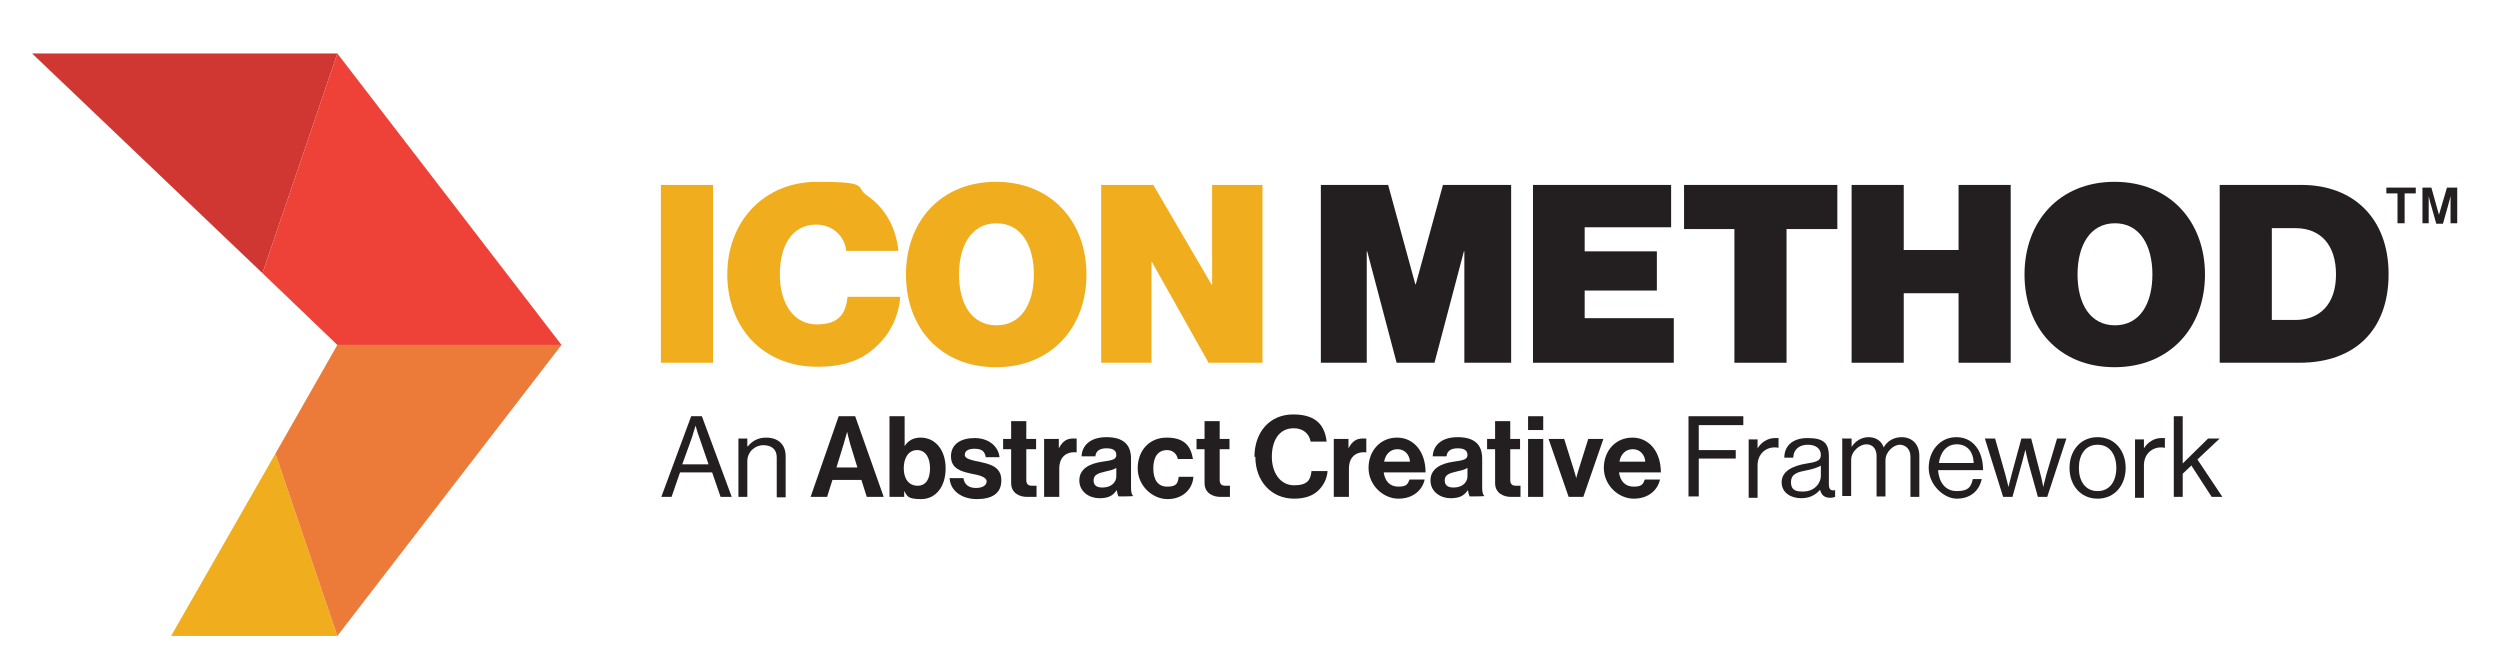
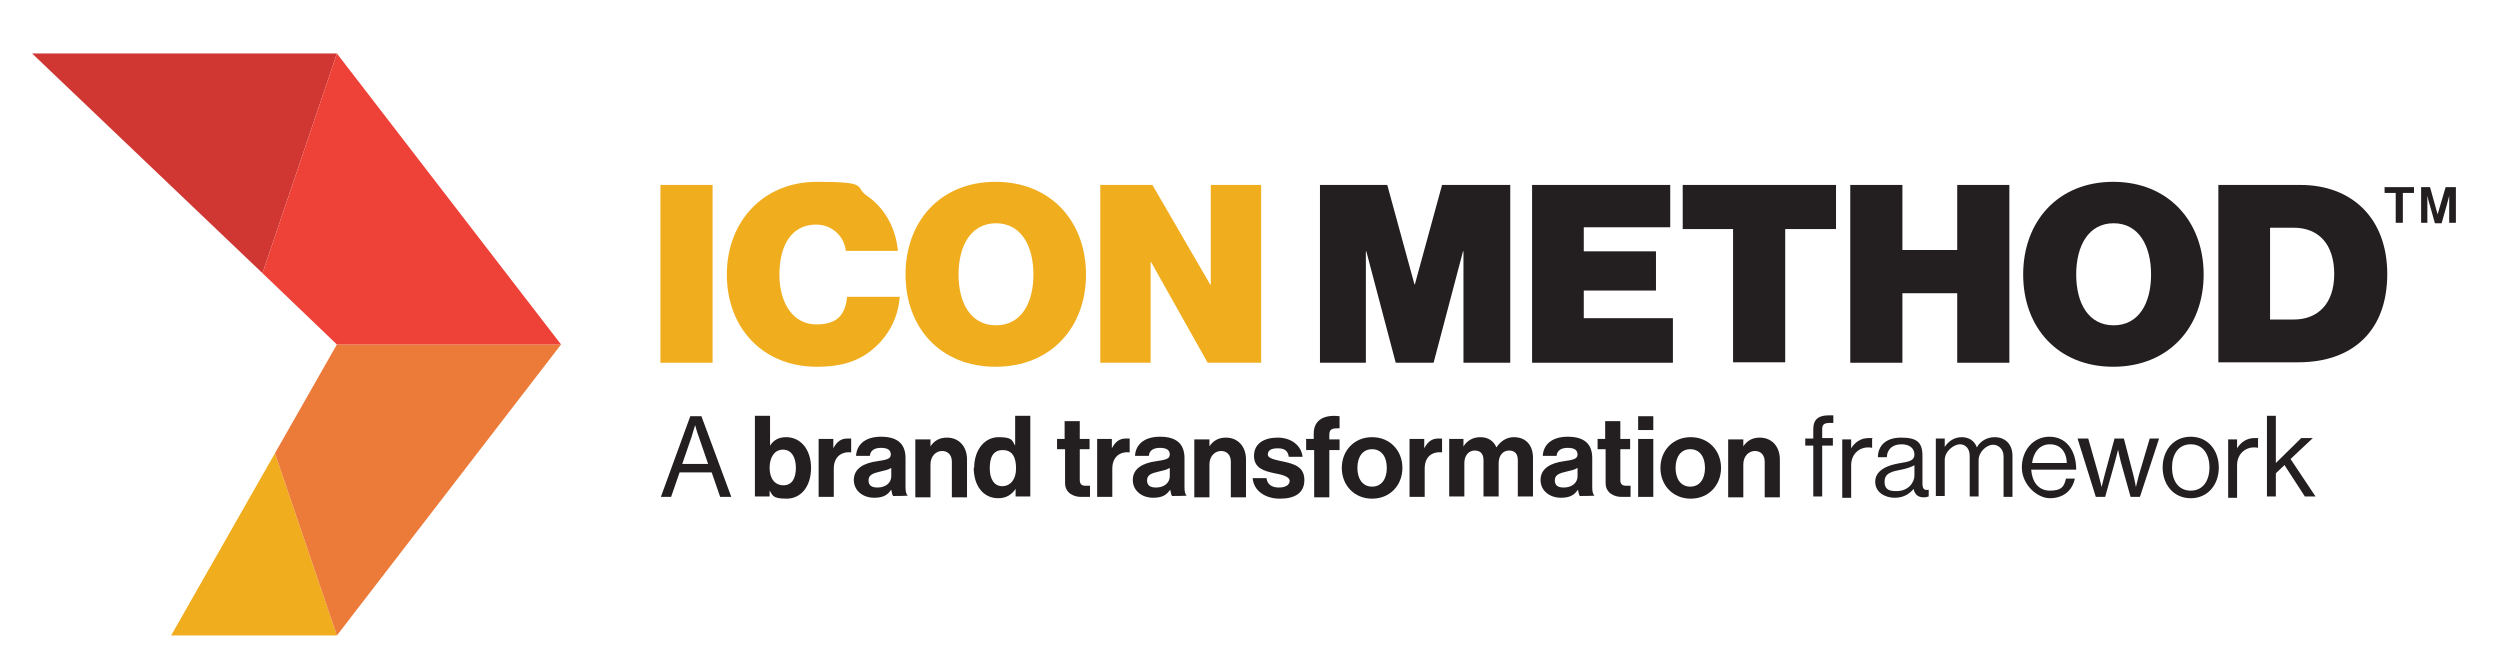
<svg xmlns="http://www.w3.org/2000/svg" id="Layer_1" version="1.1" viewBox="0 0 561 150">
  <defs>
    <style>
      .st0 {
        fill: #231f20;
      }

      .st1 {
        fill: #ec7a39;
      }

      .st2 {
        fill: #d03733;
      }

      .st3 {
        fill: #f0ad1e;
      }

      .st4 {
        fill: #ee4137;
      }
    </style>
  </defs>
  <g>
-     <path class="st3" d="M148.3,41.5h11.7v39.9h-11.7v-39.9Z" />
-     <path class="st3" d="M163.2,61.6c0-11.9,8.2-20.8,20.2-20.8s8.3,1.1,11.2,3.1c4.1,2.8,6.5,7.3,7,12.4h-11.7c-.3-3.1-2.9-5.9-6.7-5.9-5.5,0-8.2,4.7-8.2,11.2s3.1,11.2,8.3,11.2,6.5-2.7,6.9-6.2h11.8c-.3,4.4-2.3,8.3-5.2,11-3.4,3.3-7.6,4.7-13.4,4.7-12.2,0-20.2-8.8-20.2-20.8Z" />
-     <path class="st3" d="M203.3,61.6c0-11.9,7.8-20.8,20.2-20.8s20.3,8.9,20.3,20.8-7.9,20.8-20.3,20.8-20.2-8.8-20.2-20.8ZM232,61.6c0-6.5-2.8-11.5-8.4-11.5s-8.4,5-8.4,11.5,2.8,11.4,8.4,11.4,8.4-4.9,8.4-11.4Z" />
-     <path class="st3" d="M247.1,41.5h11.7l13.1,22.4h.1v-22.4h11.3v39.9h-12.1l-12.7-22.6h-.1v22.6h-11.3v-39.9Z" />
-     <path class="st0" d="M296.3,41.5h15.2l6.1,22.3h.1l6.1-22.3h15.3v39.9h-10.5v-25h-.1l-6.6,25h-8.5l-6.6-25h-.1v25h-10.3v-39.9Z" />
-     <path class="st0" d="M343.9,41.5h31.1v9.5h-19.4v5.4h16.2v8.8h-16.2v6.2h20v10h-31.6v-39.9Z" />
-     <path class="st0" d="M377.9,41.5h34.4v9.9h-11.4v30h-11.7v-30h-11.3v-9.9Z" />
-     <path class="st0" d="M415.5,41.5h11.7v14.6h12.3v-14.6h11.7v39.9h-11.7v-15.6h-12.3v15.6h-11.7v-39.9Z" />
-     <path class="st0" d="M454.3,61.6c0-11.9,7.8-20.8,20.2-20.8s20.3,8.9,20.3,20.8-7.9,20.8-20.3,20.8-20.2-8.8-20.2-20.8ZM483,61.6c0-6.5-2.8-11.5-8.4-11.5s-8.4,5-8.4,11.5,2.8,11.4,8.4,11.4,8.4-4.9,8.4-11.4Z" />
-     <path class="st0" d="M498.1,41.5h18.4c11.5,0,19.5,7.4,19.5,20s-7.6,19.9-20,19.9h-17.9v-39.9ZM515.1,71.8c5.4,0,9.1-3.5,9.1-10.2s-3.5-10.4-9.1-10.4h-5.3v20.6h5.3Z" />
-     <path class="st0" d="M535.5,42.1h6.6v1.3h-2.5v6.7h-1.6v-6.7h-2.5v-1.3ZM543.4,42.1h2.2l1.7,6.1h0l1.8-6.1h2.3v8h-1.5v-6.1h0s-.3,1.3-.6,2.3l-1.1,3.9h-1.5l-1.1-3.9c-.3-.9-.6-2.3-.6-2.3h0v6.1h-1.4v-8Z" />
+     <path class="st3" d="M148.2,41.5h11.7v39.9h-11.7v-39.9Z" />
+     <path class="st3" d="M163.1,61.6c0-11.9,8.2-20.8,20.2-20.8s8.3,1.1,11.2,3.1c4.1,2.8,6.5,7.3,7,12.4h-11.7c-.3-3.1-2.9-5.9-6.7-5.9-5.5,0-8.2,4.7-8.2,11.2s3.1,11.2,8.3,11.2,6.5-2.7,6.9-6.2h11.8c-.3,4.4-2.3,8.3-5.2,11-3.4,3.3-7.6,4.7-13.4,4.7-12.2,0-20.2-8.8-20.2-20.7Z" />
+     <path class="st3" d="M203.2,61.6c0-11.9,7.8-20.8,20.2-20.8s20.3,8.9,20.3,20.8-7.9,20.7-20.3,20.7-20.2-8.8-20.2-20.7ZM231.9,61.6c0-6.5-2.8-11.5-8.4-11.5s-8.4,5-8.4,11.5,2.8,11.4,8.4,11.4,8.4-4.9,8.4-11.4Z" />
+     <path class="st3" d="M246.9,41.5h11.7l13,22.4h.1v-22.4h11.3v39.9h-12l-12.7-22.6h-.1v22.6h-11.3v-39.9Z" />
+     <path class="st0" d="M296.1,41.5h15.2l6.1,22.3h.1l6.1-22.3h15.3v39.9h-10.5v-25h-.1l-6.6,25h-8.5l-6.6-25h-.1v25h-10.3v-39.9Z" />
+     <path class="st0" d="M343.7,41.5h31.1v9.5h-19.4v5.4h16.2v8.8h-16.2v6.2h20v10h-31.6v-39.9Z" />
+     <path class="st0" d="M377.7,41.5h34.3v9.9h-11.4v29.9h-11.7v-29.9h-11.3v-9.9Z" />
+     <path class="st0" d="M415.2,41.5h11.7v14.6h12.3v-14.6h11.7v39.9h-11.7v-15.6h-12.3v15.6h-11.7v-39.9Z" />
+     <path class="st0" d="M454,61.6c0-11.9,7.8-20.8,20.2-20.8s20.3,8.9,20.3,20.8-7.9,20.7-20.3,20.7-20.2-8.8-20.2-20.7ZM482.7,61.6c0-6.5-2.8-11.5-8.4-11.5s-8.4,5-8.4,11.5,2.8,11.4,8.4,11.4,8.4-4.9,8.4-11.4Z" />
+     <path class="st0" d="M497.8,41.5h18.4c11.5,0,19.5,7.4,19.5,20s-7.6,19.8-20,19.8h-17.9v-39.9ZM514.7,71.7c5.4,0,9.1-3.5,9.1-10.2s-3.5-10.4-9.1-10.4h-5.3v20.6h5.3Z" />
+     <path class="st0" d="M535.1,42h6.6v1.3h-2.5v6.7h-1.6v-6.7h-2.5v-1.3ZM543.1,42h2.2l1.7,6.1h0l1.8-6.1h2.3v8h-1.5v-6.1h0s-.3,1.3-.6,2.3l-1.1,3.9h-1.5l-1.1-3.9c-.3-.9-.6-2.3-.6-2.3h0v6.1h-1.4v-8Z" />
  </g>
  <g>
-     <path class="st0" d="M154.9,93.4h2.6l6.7,18.1h-2.5l-1.9-5.5h-7.2l-1.9,5.5h-2.3l6.7-18.1ZM153.1,104.2h5.9l-2.1-6.1c-.4-1-.8-2.6-.8-2.6h0s-.5,1.5-.8,2.6l-2.2,6.1Z" />
-     <path class="st0" d="M167.8,100.2h0c.9-1.2,2.3-2,4.1-2,2.7,0,4.4,1.5,4.4,4.2v9.2h-2v-9c0-1.7-1.1-2.7-3-2.7s-3.6,1.5-3.6,3.6v8h-2v-13.1h2v1.7Z" />
-     <path class="st0" d="M188.1,93.4h3.8l6.4,18.1h-3.8l-1.2-3.8h-6.5l-1.2,3.8h-3.7l6.3-18.1ZM187.6,104.9h4.8l-1.6-5.2c-.3-1-.7-2.8-.7-2.8h0s-.5,1.8-.8,2.8l-1.6,5.2Z" />
-     <path class="st0" d="M202.9,109.9h0v1.6h-3.3v-18.1h3.4v6.7h0c.7-1.1,1.8-1.9,3.6-1.9,3.3,0,5.6,2.8,5.6,6.9s-2.2,6.9-5.5,6.9-3.1-.8-3.9-2ZM208.7,105.1c0-2.4-1-4.1-2.9-4.1s-3,1.7-3,4.1,1.2,3.9,3.1,3.9,2.8-1.5,2.8-4Z" />
-     <path class="st0" d="M213,107.3h3.2c.2,1.5,1.3,2.2,2.8,2.2s2.4-.6,2.4-1.5-1.6-1.4-3.4-1.7c-2.3-.5-4.6-1.1-4.6-3.9s2.3-4.1,5.3-4.1,5.3,1.7,5.6,4.3h-3.1c-.2-1.4-1-1.9-2.5-1.9s-2.2.5-2.2,1.4,1.7,1.2,3.6,1.6c2.2.5,4.6,1.1,4.6,4.1s-2.2,4.2-5.5,4.2-5.9-1.8-6.1-4.6Z" />
-     <path class="st0" d="M225.1,98.5h1.8v-4h3.4v4h2.2v2.3h-2.2v6.9c0,1,.5,1.3,1.3,1.3s1,0,1,0v2.5s-.8,0-2.2,0-3.5-.7-3.5-3.1v-7.6h-1.8v-2.3Z" />
-     <path class="st0" d="M237.6,100.6h0c.8-1.5,1.7-2.2,3.2-2.2s.6,0,.8.1v3h0c-2.3-.2-3.9,1-3.9,3.7v6.3h-3.4v-13h3.3v2.1Z" />
-     <path class="st0" d="M250.5,110.1h0c-.7,1-1.6,1.7-3.8,1.7s-4.5-1.4-4.5-4,2.3-3.8,5.2-4.2c2.2-.3,3.1-.5,3.1-1.5s-.7-1.5-2.2-1.5-2.4.6-2.5,1.8h-3.1c.1-2.3,1.8-4.3,5.6-4.3s5.5,1.7,5.5,4.8v6.6c0,1,.2,1.6.5,1.8h0c0,.1-3.3.1-3.3.1-.2-.3-.3-.9-.4-1.4ZM250.5,106.9v-1.9c-.6.4-1.5.6-2.4.8-1.8.4-2.7.8-2.7,2s.8,1.6,2,1.6c2,0,3.1-1.2,3.1-2.5Z" />
-     <path class="st0" d="M255.3,105.1c0-3.9,2.5-6.9,6.5-6.9s5.4,1.9,5.9,4.8h-3.4c-.2-1.1-1.1-2-2.4-2-2.1,0-3.1,1.6-3.1,4.1s1,4.1,3.1,4.1,2.4-.7,2.6-2.2h3.3c-.2,2.8-2.4,5-5.8,5s-6.7-3-6.7-6.9Z" />
-     <path class="st0" d="M268.5,98.5h1.8v-4h3.4v4h2.2v2.3h-2.2v6.9c0,1,.5,1.3,1.3,1.3s1,0,1,0v2.5s-.8,0-2.2,0-3.5-.7-3.5-3.1v-7.6h-1.8v-2.3Z" />
-     <path class="st0" d="M281.5,102.5c0-5.4,3.3-9.5,8.7-9.5s7.1,2.7,7.5,6.1h-3.6c-.3-1.8-1.7-3-3.8-3-3.3,0-4.9,2.8-4.9,6.4s1.9,6.4,5,6.4,3.7-1.3,3.9-3.2h3.6c-.1,1.6-.8,3.1-2,4.3-1.2,1.2-3,1.9-5.5,1.9-5.1,0-8.7-3.9-8.7-9.4Z" />
-     <path class="st0" d="M302.6,100.6h0c.8-1.5,1.7-2.2,3.2-2.2s.6,0,.8.1v3h0c-2.3-.2-3.9,1-3.9,3.7v6.3h-3.4v-13h3.3v2.1Z" />
-     <path class="st0" d="M307.1,105c0-3.8,2.6-6.8,6.4-6.8s6.4,3.2,6.4,7.8h-9.4c.3,2,1.4,3.2,3.3,3.2s2.1-.6,2.5-1.6h3.4c-.5,2.3-2.5,4.3-5.9,4.3s-6.7-3-6.7-6.9ZM310.6,103.6h5.8c-.1-1.6-1.2-2.8-2.8-2.8s-2.7,1.1-3,2.8Z" />
-     <path class="st0" d="M329.3,110.1h0c-.7,1-1.6,1.7-3.8,1.7s-4.5-1.4-4.5-4,2.3-3.8,5.2-4.2c2.2-.3,3.1-.5,3.1-1.5s-.7-1.5-2.2-1.5-2.4.6-2.5,1.8h-3.1c.1-2.3,1.8-4.3,5.6-4.3s5.5,1.7,5.5,4.8v6.6c0,1,.2,1.6.5,1.8h0c0,.1-3.3.1-3.3.1-.2-.3-.3-.9-.4-1.4ZM329.3,106.9v-1.9c-.6.4-1.5.6-2.4.8-1.8.4-2.7.8-2.7,2s.8,1.6,2,1.6c2,0,3.1-1.2,3.1-2.5Z" />
-     <path class="st0" d="M333.7,98.5h1.8v-4h3.4v4h2.2v2.3h-2.2v6.9c0,1,.5,1.3,1.3,1.3s1,0,1,0v2.5s-.8,0-2.2,0-3.5-.7-3.5-3.1v-7.6h-1.8v-2.3Z" />
-     <path class="st0" d="M342.9,93.4h3.4v3.1h-3.4v-3.1ZM342.9,98.5h3.4v13h-3.4v-13Z" />
-     <path class="st0" d="M347.5,98.5h3.5l2.1,6.7c.4,1.2.6,2.1.6,2.1h0s.2-.8.6-2.1l2.1-6.7h3.4l-4.5,13h-3.3l-4.5-13Z" />
-     <path class="st0" d="M359.9,105c0-3.8,2.6-6.8,6.4-6.8s6.4,3.2,6.4,7.8h-9.4c.3,2,1.4,3.2,3.3,3.2s2.1-.6,2.5-1.6h3.4c-.5,2.3-2.5,4.3-5.9,4.3s-6.7-3-6.7-6.9ZM363.4,103.6h5.8c-.1-1.6-1.2-2.8-2.8-2.8s-2.7,1.1-3,2.8Z" />
-     <path class="st0" d="M378.9,93.4h12.3v2h-10v5.6h8.3v1.9h-8.3v8.5h-2.3v-18.1Z" />
-     <path class="st0" d="M394.4,100.6h0c.8-1.3,2.2-2.3,3.9-2.3s.6,0,.8.2v2h0c-.3-.1-.5-.1-.9-.1-2,0-3.8,1.5-3.8,4v7.3h-2v-13.1h2v2.2Z" />
-     <path class="st0" d="M408.6,109.7h0c-.8,1-2.1,2.1-4.4,2.1s-4.4-1.2-4.4-3.6,2.4-3.7,5.7-4.2c1.8-.3,3.1-.5,3.1-1.9s-1.1-2.3-2.9-2.3-3.2.9-3.3,2.9h-2c0-2.5,1.7-4.4,5.2-4.4s4.8,1,4.8,4.1v6.2c0,1.1.3,1.6,1.4,1.4h0v1.5c-.3.1-.6.2-1.1.2-1.3,0-2-.6-2.3-1.9ZM408.6,106.7v-2.2c-.7.4-1.9.8-3,1-2,.4-3.7.7-3.7,2.7s1.4,2.1,2.7,2.1c2.7,0,4-2,4-3.5Z" />
-     <path class="st0" d="M413.5,98.4h2v1.9h0c.8-1.3,2.2-2.2,3.8-2.2s2.9.8,3.4,2.3h0c.8-1.5,2.4-2.3,4-2.3,2.3,0,4,1.5,4,4.2v9.2h-2v-9.1c0-1.6-1.1-2.6-2.4-2.6s-3.2,1.5-3.2,3.5v8.1h-2v-9.1c0-1.6-.9-2.6-2.3-2.6s-3.4,1.5-3.4,3.5v8.1h-2v-13.1Z" />
-     <path class="st0" d="M432.8,105c0-3.8,2.5-6.9,6.2-6.9s6,3,6,7.4h-10.1c.2,2.7,1.6,4.7,4.2,4.7s3.2-.9,3.6-2.7h2c-.6,2.8-2.7,4.4-5.6,4.4s-6.3-3.1-6.3-6.9ZM435,103.9h7.9c-.1-2.6-1.5-4.2-3.8-4.2s-3.7,1.8-4,4.2Z" />
-     <path class="st0" d="M445.5,98.4h2.2l2.3,8.1c.3,1.1.7,2.8.7,2.8h0s.4-1.7.7-2.8l2.2-8.1h2.2l2.1,8.1c.3,1.1.6,2.8.6,2.8h0s.4-1.7.7-2.8l2.4-8.1h2.1l-4.3,13.1h-2.1l-2.2-7.9c-.3-1.1-.6-2.7-.6-2.7h0s-.4,1.6-.7,2.7l-2.2,7.9h-2.1l-4.1-13.1Z" />
-     <path class="st0" d="M464.4,105c0-3.8,2.4-6.9,6.3-6.9s6.3,3.1,6.3,6.9-2.4,6.9-6.3,6.9-6.3-3.1-6.3-6.9ZM474.9,105c0-2.9-1.4-5.2-4.2-5.2s-4.2,2.3-4.2,5.2,1.4,5.2,4.2,5.2,4.2-2.3,4.2-5.2Z" />
-     <path class="st0" d="M481.1,100.6h0c.8-1.3,2.2-2.3,3.9-2.3s.6,0,.8.2v2h0c-.3-.1-.5-.1-.9-.1-2,0-3.8,1.5-3.8,4v7.3h-2v-13.1h2v2.2Z" />
-     <path class="st0" d="M491.7,104.5l-1.9,1.8v5.2h-2v-18.1h2v10.6l5.7-5.6h2.6l-5,4.7,5.6,8.4h-2.4l-4.6-7.1Z" />
+     <path class="st0" d="M154.8,93.4h2.6l6.7,18.1h-2.5l-1.9-5.5h-7.2l-1.9,5.5h-2.3l6.6-18.1ZM153,104.1h5.9l-2.1-6.1c-.4-1-.8-2.6-.8-2.6h0s-.5,1.5-.8,2.6l-2.1,6.1Z" />
+     <path class="st0" d="M172.7,109.8h0v1.6h-3.3v-18.1h3.4v6.7h0c.7-1.1,1.8-1.9,3.6-1.9,3.3,0,5.6,2.8,5.6,6.9s-2.2,6.9-5.5,6.9-3.1-.8-3.9-2ZM178.6,105c0-2.4-1-4.1-2.9-4.1s-3,1.7-3,4.1,1.2,3.9,3.1,3.9,2.8-1.5,2.8-4Z" />
+     <path class="st0" d="M187,100.6h0c.8-1.5,1.7-2.2,3.2-2.2s.6,0,.8.1v3h0c-2.2-.2-3.9,1-3.9,3.7v6.3h-3.4v-13h3.3v2.1Z" />
+     <path class="st0" d="M199.9,110h0c-.7,1-1.6,1.7-3.8,1.7s-4.5-1.4-4.5-4,2.3-3.8,5.2-4.2c2.1-.3,3.1-.5,3.1-1.5s-.7-1.5-2.2-1.5-2.4.6-2.5,1.8h-3.1c.1-2.3,1.8-4.3,5.6-4.3s5.5,1.7,5.5,4.8v6.6c0,1,.2,1.6.5,1.8h0c0,.1-3.3.1-3.3.1-.2-.3-.3-.9-.4-1.4ZM200,106.9v-1.9c-.6.4-1.5.6-2.4.8-1.8.4-2.7.8-2.7,2s.8,1.6,2,1.6c2,0,3.1-1.2,3.1-2.5Z" />
+     <path class="st0" d="M208.7,100.3h0c.9-1.4,2.1-2.1,3.8-2.1,2.7,0,4.5,2,4.5,4.9v8.5h-3.4v-8c0-1.4-.8-2.4-2.2-2.4s-2.6,1.2-2.6,3v7.4h-3.4v-13h3.4v1.8Z" />
+     <path class="st0" d="M218.6,105c0-4,2.3-6.9,5.5-6.9s3,.8,3.7,1.9h0v-6.7h3.4v18.1h-3.3v-1.7h0c-.8,1.2-2,2.1-3.9,2.1-3.3,0-5.5-2.7-5.5-6.9ZM228,105.1c0-2.5-.8-4.1-3-4.1s-2.9,1.7-2.9,4.1,1,4,2.8,4,3.1-1.5,3.1-3.9Z" />
+     <path class="st0" d="M237.1,98.5h1.8v-4h3.4v4h2.2v2.3h-2.2v6.9c0,1,.5,1.3,1.3,1.3s1,0,1,0v2.5s-.8,0-2.1,0-3.5-.7-3.5-3.1v-7.6h-1.8v-2.3Z" />
+     <path class="st0" d="M249.5,100.6h0c.8-1.5,1.7-2.2,3.2-2.2s.6,0,.8.1v3h0c-2.2-.2-3.9,1-3.9,3.7v6.3h-3.4v-13h3.3v2.1Z" />
+     <path class="st0" d="M262.5,110h0c-.7,1-1.6,1.7-3.8,1.7s-4.5-1.4-4.5-4,2.3-3.8,5.2-4.2c2.1-.3,3.1-.5,3.1-1.5s-.7-1.5-2.2-1.5-2.4.6-2.5,1.8h-3.1c.1-2.3,1.8-4.3,5.6-4.3s5.5,1.7,5.5,4.8v6.6c0,1,.2,1.6.5,1.8h0c0,.1-3.3.1-3.3.1-.2-.3-.3-.9-.4-1.4ZM262.5,106.9v-1.9c-.6.4-1.5.6-2.4.8-1.8.4-2.7.8-2.7,2s.8,1.6,2,1.6c2,0,3.1-1.2,3.1-2.5Z" />
+     <path class="st0" d="M271.3,100.3h0c.9-1.4,2.1-2.1,3.8-2.1,2.7,0,4.5,2,4.5,4.9v8.5h-3.4v-8c0-1.4-.8-2.4-2.2-2.4s-2.6,1.2-2.6,3v7.4h-3.4v-13h3.4v1.8Z" />
+     <path class="st0" d="M281,107.3h3.2c.2,1.5,1.3,2.1,2.8,2.1s2.4-.6,2.4-1.5-1.6-1.4-3.4-1.7c-2.3-.5-4.6-1.1-4.6-3.9s2.3-4.1,5.3-4.1,5.3,1.7,5.6,4.3h-3.1c-.2-1.4-1-1.9-2.5-1.9s-2.2.5-2.2,1.4,1.7,1.2,3.6,1.6c2.2.5,4.6,1.1,4.6,4.1s-2.2,4.2-5.5,4.2-5.9-1.8-6.1-4.6Z" />
+     <path class="st0" d="M293,98.5h1.8v-1.2c0-3.2,2.5-4.3,5.8-3.9v2.7c-1.6,0-2.3.1-2.3,1.5v1h2.3v2.4h-2.3v10.6h-3.4v-10.6h-1.8v-2.4Z" />
+     <path class="st0" d="M301.1,105c0-3.9,2.8-6.9,6.8-6.9s6.8,3,6.8,6.9-2.8,6.9-6.8,6.9-6.8-3-6.8-6.9ZM311.2,105c0-2.5-1.2-4.2-3.3-4.2s-3.3,1.7-3.3,4.2,1.2,4.2,3.3,4.2,3.3-1.7,3.3-4.2Z" />
+     <path class="st0" d="M319.6,100.6h0c.8-1.5,1.7-2.2,3.2-2.2s.6,0,.8.1v3h0c-2.3-.2-3.9,1-3.9,3.7v6.3h-3.4v-13h3.3v2.1Z" />
+     <path class="st0" d="M325.1,98.5h3.3v1.7h0c.7-1.2,2-2.1,3.8-2.1s3,.9,3.6,2.3h0c.9-1.4,2.3-2.3,3.9-2.3,2.7,0,4.3,1.8,4.3,4.6v8.7h-3.4v-8.1c0-1.5-.7-2.2-2-2.2s-2.3,1.1-2.3,2.8v7.5h-3.4v-8.1c0-1.5-.7-2.2-2-2.2s-2.3,1.1-2.3,2.8v7.5h-3.4v-13Z" />
+     <path class="st0" d="M354,110h0c-.7,1-1.6,1.7-3.8,1.7s-4.5-1.4-4.5-4,2.3-3.8,5.2-4.2c2.1-.3,3.1-.5,3.1-1.5s-.7-1.5-2.2-1.5-2.4.6-2.5,1.8h-3.1c.1-2.3,1.8-4.3,5.6-4.3s5.5,1.7,5.5,4.8v6.6c0,1,.2,1.6.5,1.8h0c0,.1-3.3.1-3.3.1-.2-.3-.3-.9-.4-1.4ZM354,106.9v-1.9c-.6.4-1.5.6-2.4.8-1.8.4-2.7.8-2.7,2s.8,1.6,2,1.6c2,0,3.1-1.2,3.1-2.5Z" />
+     <path class="st0" d="M358.4,98.5h1.8v-4h3.4v4h2.2v2.3h-2.2v6.9c0,1,.5,1.3,1.3,1.3s1,0,1,0v2.5s-.8,0-2.1,0-3.5-.7-3.5-3.1v-7.6h-1.8v-2.3Z" />
+     <path class="st0" d="M367.6,93.4h3.4v3.1h-3.4v-3.1ZM367.6,98.5h3.4v13h-3.4v-13Z" />
+     <path class="st0" d="M372.6,105c0-3.9,2.8-6.9,6.8-6.9s6.8,3,6.8,6.9-2.8,6.9-6.8,6.9-6.8-3-6.8-6.9ZM382.6,105c0-2.5-1.2-4.2-3.3-4.2s-3.3,1.7-3.3,4.2,1.2,4.2,3.3,4.2,3.3-1.7,3.3-4.2Z" />
+     <path class="st0" d="M391.1,100.3h0c.9-1.4,2.1-2.1,3.8-2.1,2.7,0,4.5,2,4.5,4.9v8.5h-3.4v-8c0-1.4-.8-2.4-2.2-2.4s-2.6,1.2-2.6,3v7.4h-3.4v-13h3.4v1.8Z" />
+     <path class="st0" d="M405.1,98.4h1.8v-2.1c0-2.3,1.3-3.1,3.5-3.1s.8,0,1,0v1.7c-.4,0-.5,0-.7,0-1.3,0-1.8.3-1.8,1.4v2h2.4v1.7h-2.4v11.4h-2v-11.4h-1.8v-1.7Z" />
+     <path class="st0" d="M415.4,100.6h0c.8-1.3,2.1-2.3,3.9-2.3s.6,0,.8.2v2h0c-.3-.1-.5-.1-.9-.1-2,0-3.8,1.5-3.8,4v7.3h-2v-13.1h2v2.2Z" />
+     <path class="st0" d="M429.5,109.6h0c-.8,1-2.1,2.1-4.3,2.1s-4.4-1.2-4.4-3.6,2.4-3.7,5.7-4.2c1.8-.3,3.1-.5,3.1-1.9s-1.1-2.3-2.9-2.3-3.2.9-3.3,2.9h-2c0-2.5,1.7-4.4,5.2-4.4s4.8,1,4.8,4.1v6.2c0,1.1.3,1.6,1.4,1.4h0v1.5c-.3.1-.6.2-1.1.2-1.3,0-2-.6-2.3-1.9ZM429.6,106.6v-2.2c-.7.4-1.9.8-3,1-2,.4-3.7.7-3.7,2.7s1.4,2.1,2.7,2.1c2.7,0,4-2,4-3.5Z" />
+     <path class="st0" d="M434.4,98.4h2v1.9h0c.8-1.3,2.2-2.2,3.8-2.2s2.9.8,3.4,2.3h0c.8-1.5,2.4-2.3,4-2.3,2.3,0,4,1.5,4,4.2v9.2h-2v-9.1c0-1.6-1.1-2.6-2.4-2.6s-3.2,1.5-3.2,3.5v8.1h-2v-9.1c0-1.6-.9-2.6-2.2-2.6s-3.4,1.5-3.4,3.5v8.1h-2v-13.1Z" />
+     <path class="st0" d="M453.7,104.9c0-3.8,2.5-6.9,6.2-6.9s6,3,6,7.4h-10.1c.2,2.7,1.6,4.7,4.2,4.7s3.2-.9,3.6-2.7h2c-.6,2.8-2.7,4.4-5.6,4.4s-6.3-3.1-6.3-6.9ZM455.9,103.9h7.9c-.1-2.6-1.5-4.2-3.8-4.2s-3.7,1.8-4,4.2Z" />
+     <path class="st0" d="M466.4,98.4h2.2l2.3,8.1c.3,1.1.7,2.8.7,2.8h0s.4-1.7.7-2.8l2.2-8.1h2.1l2.1,8.1c.3,1.1.6,2.8.6,2.8h0s.4-1.7.7-2.8l2.4-8.1h2.1l-4.3,13.1h-2.1l-2.2-7.9c-.3-1.1-.6-2.7-.6-2.7h0s-.4,1.6-.7,2.7l-2.2,7.9h-2.1l-4.1-13.1Z" />
+     <path class="st0" d="M485.3,104.9c0-3.8,2.4-6.9,6.3-6.9s6.3,3.1,6.3,6.9-2.4,6.9-6.3,6.9-6.3-3.1-6.3-6.9ZM495.8,104.9c0-2.9-1.4-5.2-4.2-5.2s-4.2,2.3-4.2,5.2,1.4,5.2,4.2,5.2,4.2-2.3,4.2-5.2Z" />
+     <path class="st0" d="M502,100.6h0c.8-1.3,2.1-2.3,3.9-2.3s.6,0,.8.2v2h0c-.3-.1-.5-.1-.9-.1-2,0-3.8,1.5-3.8,4v7.3h-2v-13.1h2v2.2Z" />
+     <path class="st0" d="M512.6,104.4l-1.9,1.8v5.2h-2v-18.1h2v10.6l5.7-5.6h2.6l-5,4.7,5.6,8.4h-2.4l-4.6-7.1Z" />
  </g>
  <g>
-     <polygon class="st3" points="61.8 101.8 38.4 142.7 75.7 142.7 61.8 101.8" />
-     <polygon class="st1" points="61.8 101.8 75.7 142.7 126 77.4 75.7 77.4 61.8 101.8" />
-     <polygon class="st2" points="75.7 12 7.2 12 58.9 61.3 75.7 12" />
-     <polygon class="st4" points="75.7 77.4 126 77.4 75.7 12 58.9 61.3 75.7 77.4" />
+     <polygon class="st3" points="61.7 101.7 38.4 142.6 75.6 142.6 61.7 101.7" />
+     <polygon class="st1" points="61.7 101.7 75.6 142.6 125.9 77.3 75.6 77.3 61.7 101.7" />
+     <polygon class="st2" points="75.6 12 7.2 12 58.9 61.3 75.6 12" />
+     <polygon class="st4" points="75.6 77.3 125.9 77.3 75.6 12 58.9 61.3 75.6 77.3" />
  </g>
</svg>
